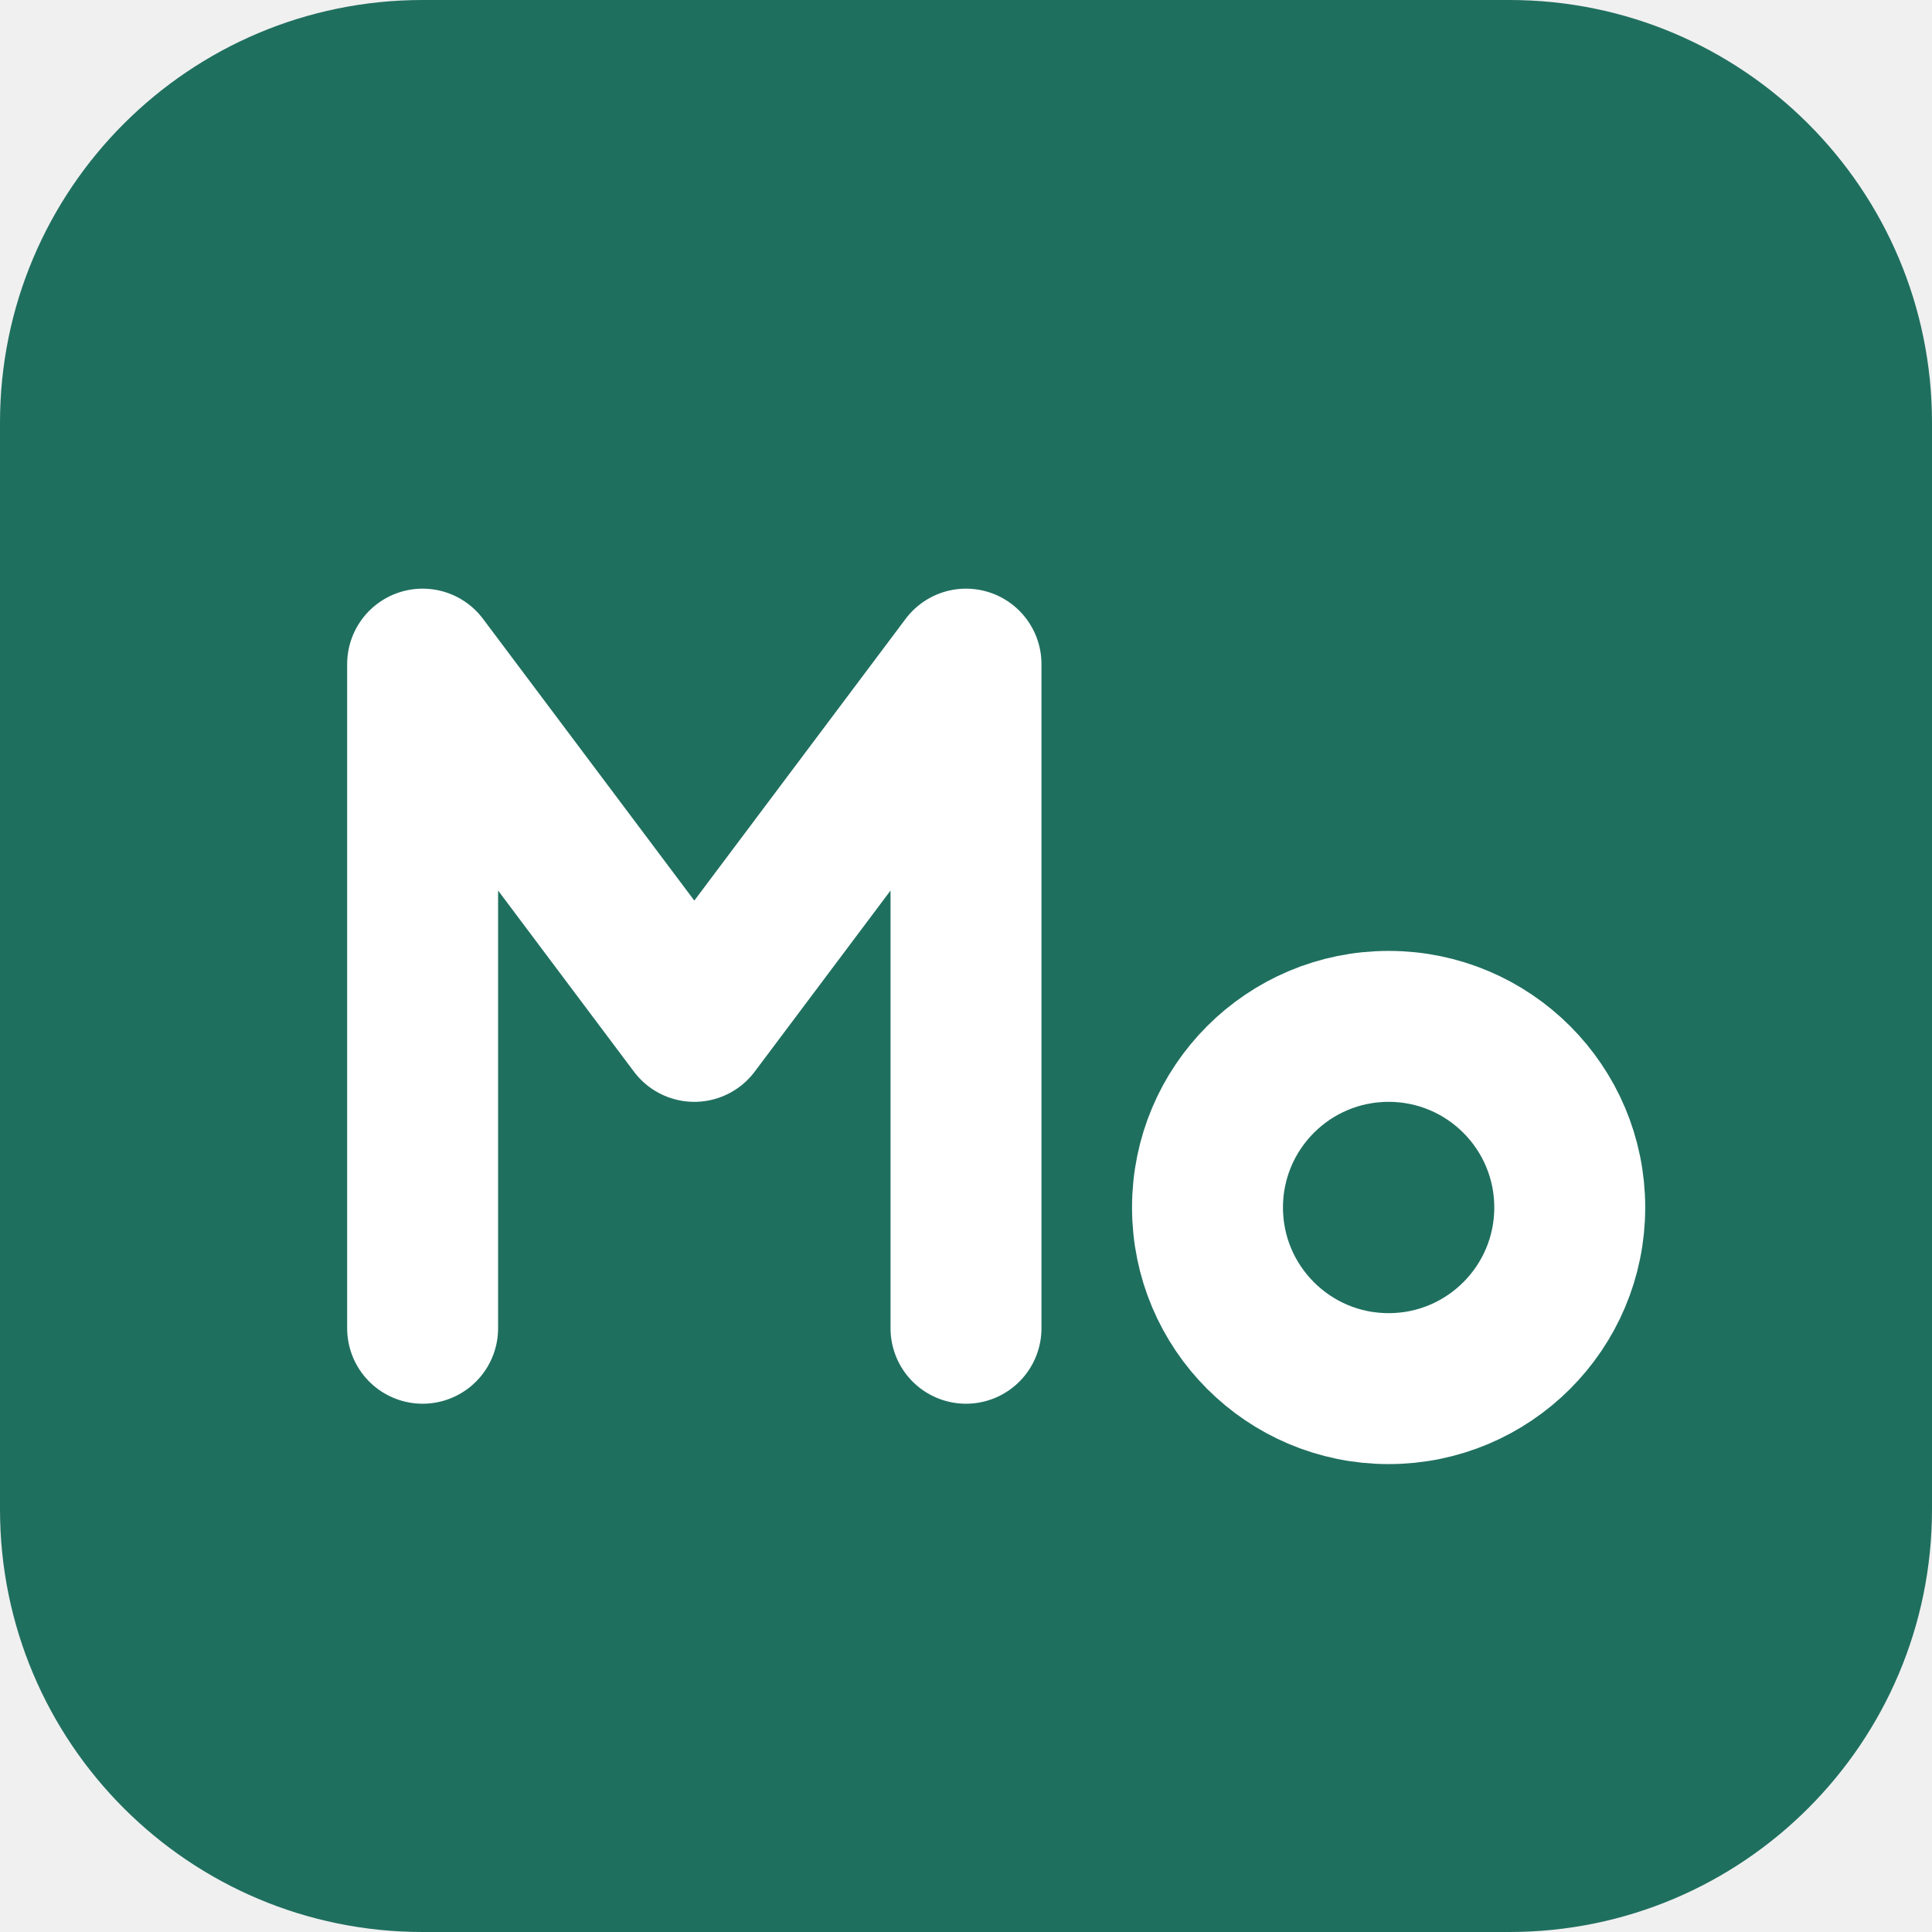
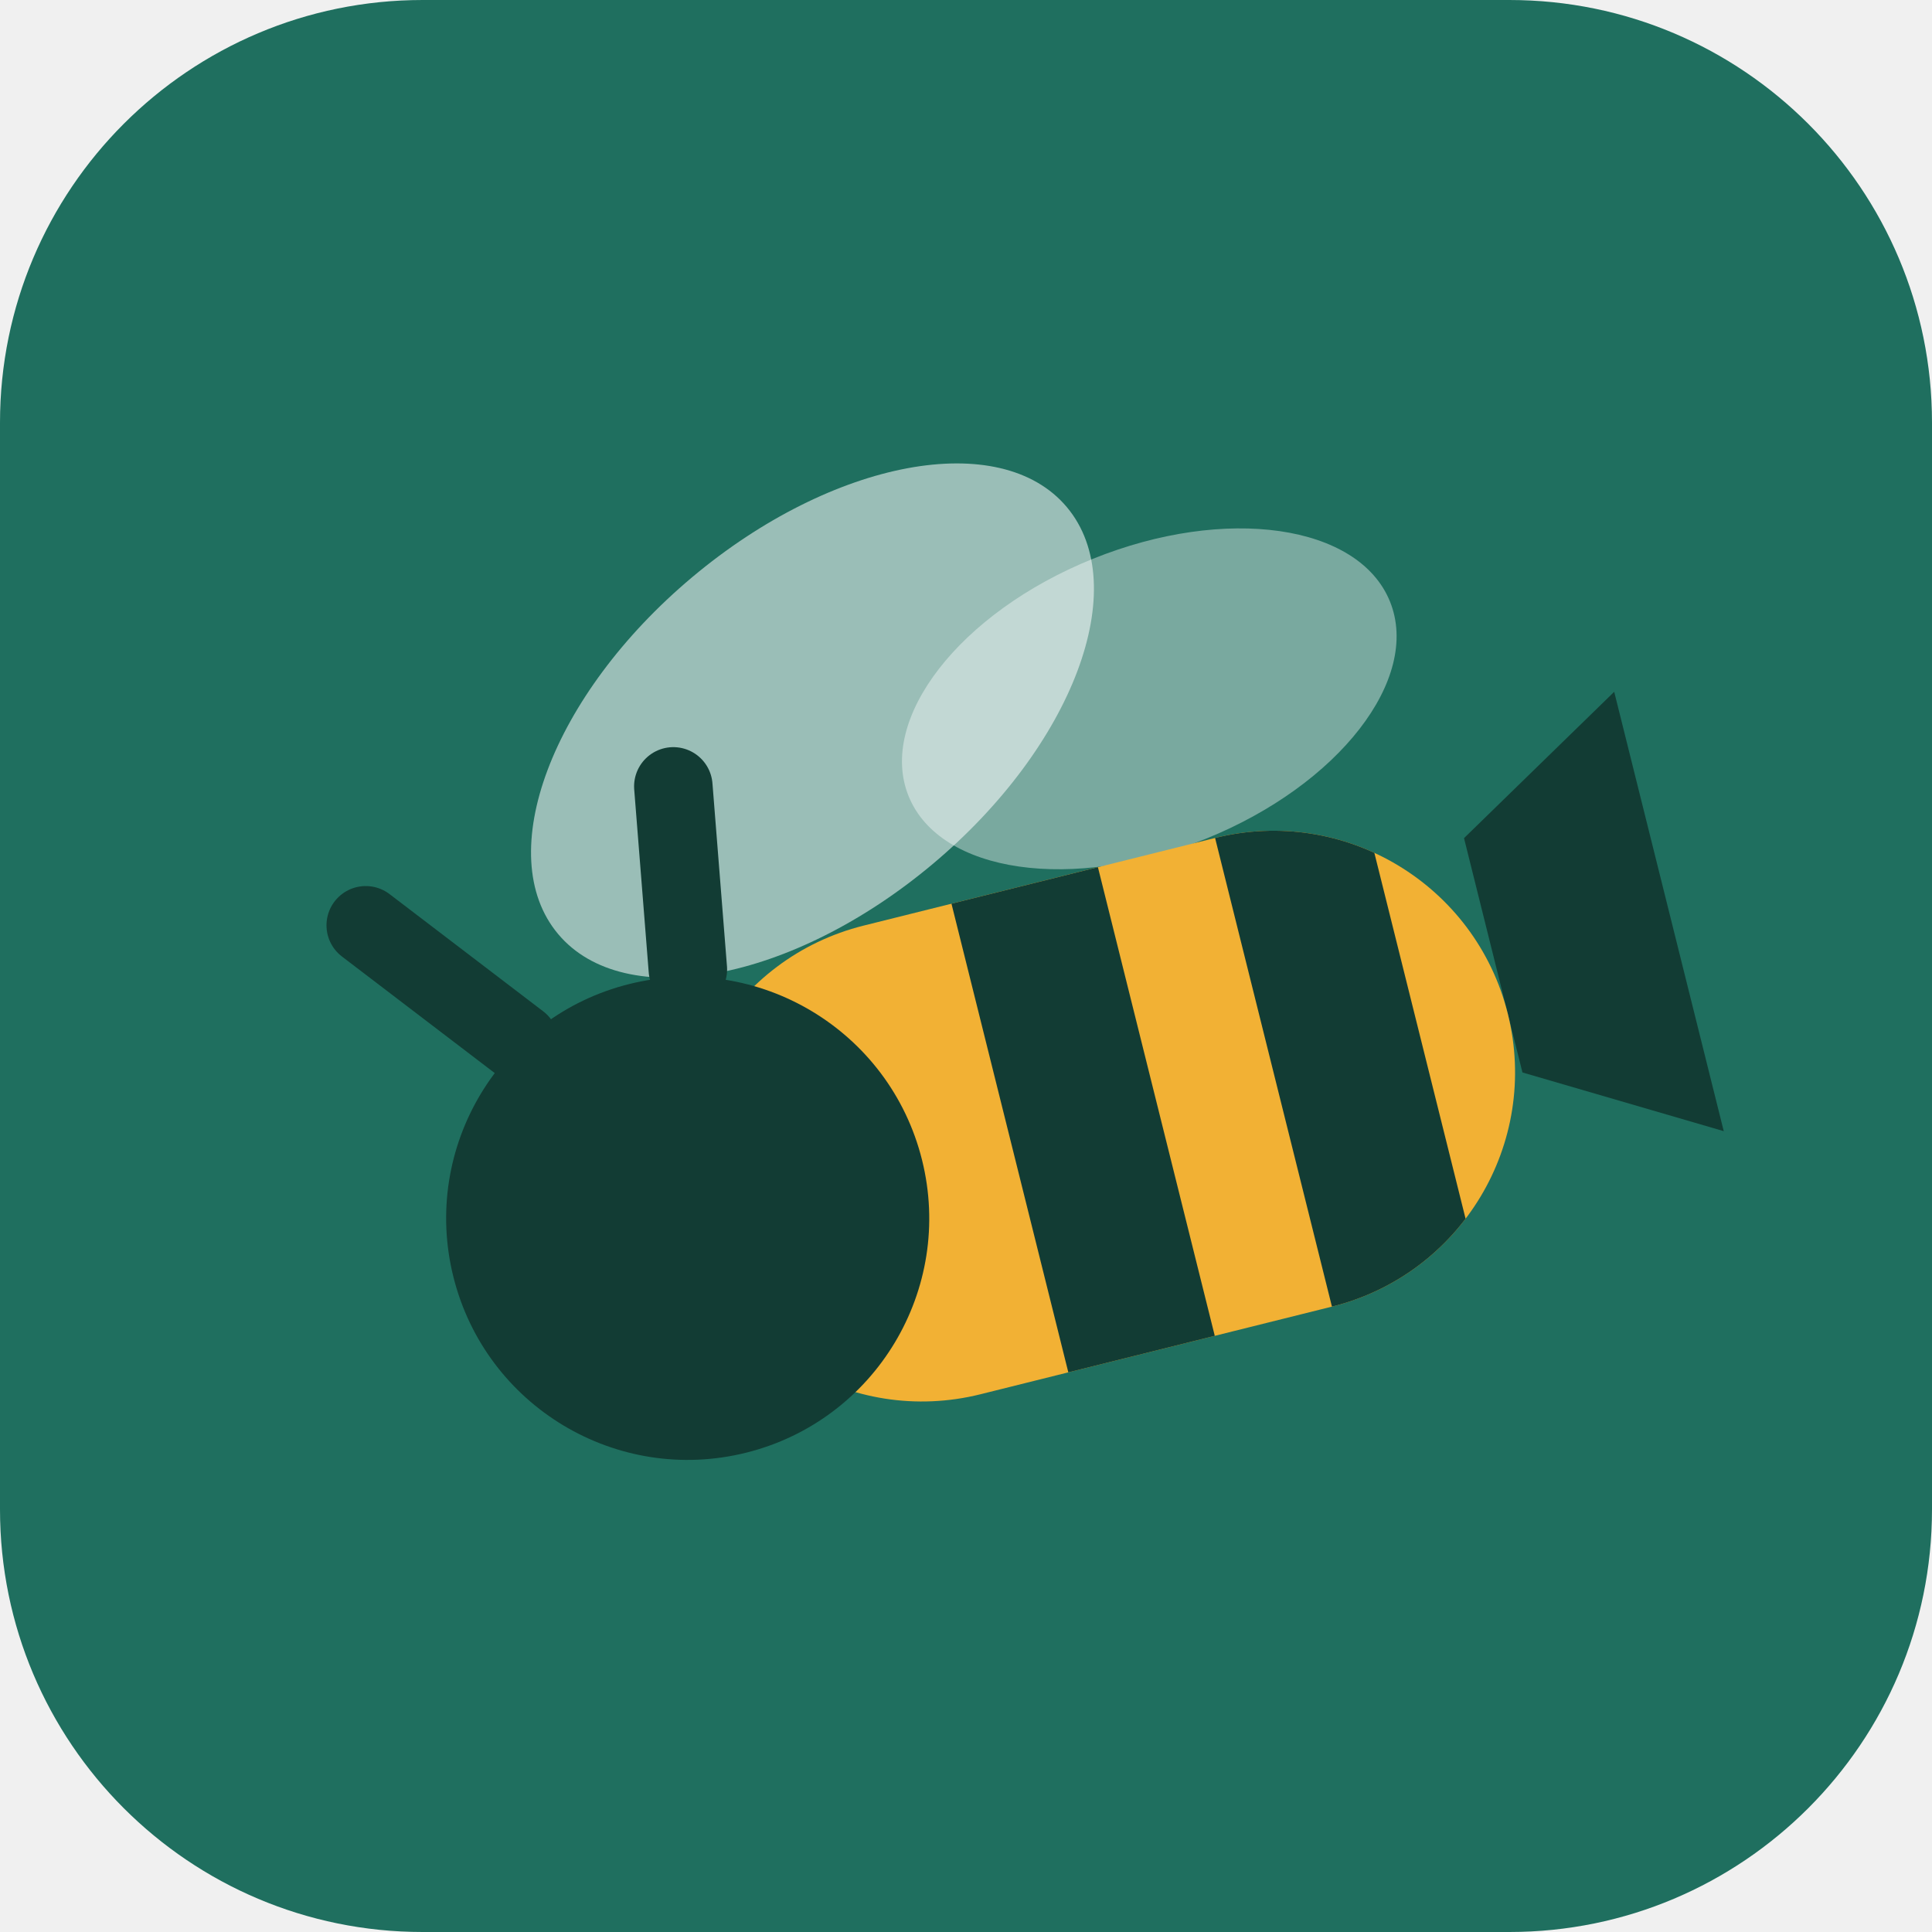
- <svg xmlns="http://www.w3.org/2000/svg" viewBox="0 0 64 64">
+ <svg xmlns="http://www.w3.org/2000/svg" viewBox="0 0 64 64" role="img" aria-label="logby">
  <rect width="64" height="64" rx="14" fill="#1f6f5f" />
-   <path d="M14 44V22l9 12 9-12v22" fill="none" stroke="#fff" stroke-width="5" stroke-linecap="round" stroke-linejoin="round" />
-   <circle cx="46" cy="40" r="6" fill="none" stroke="#fff" stroke-width="5" />
+   <g transform="rotate(-14 32 36)">
+     <ellipse cx="30" cy="23" rx="11" ry="6.2" transform="rotate(-26 30 23)" fill="#ffffff" opacity=".55" />
+     <ellipse cx="41" cy="25" rx="8.6" ry="5" transform="rotate(-8 41 25)" fill="#ffffff" opacity=".4" />
+     <path d="M50 32l6-3.5v15L50 40z" fill="#123c34" />
+     <rect x="22" y="30" width="28" height="16" rx="8" fill="#f2b134" />
+     <clipPath id="body">
+       <rect x="22" y="30" width="28" height="16" rx="8" />
+     </clipPath>
+     <g clip-path="url(#body)">
+       <rect x="33" y="29" width="5" height="18" fill="#123c34" />
+       <rect x="42" y="29" width="5" height="18" fill="#123c34" />
+     </g>
+     <circle cx="22" cy="38" r="8" fill="#123c34" />
+     <path d="M18 31l-4-5M24 30l1-6" stroke="#123c34" stroke-width="2.6" stroke-linecap="round" fill="none" />
+   </g>
</svg>
